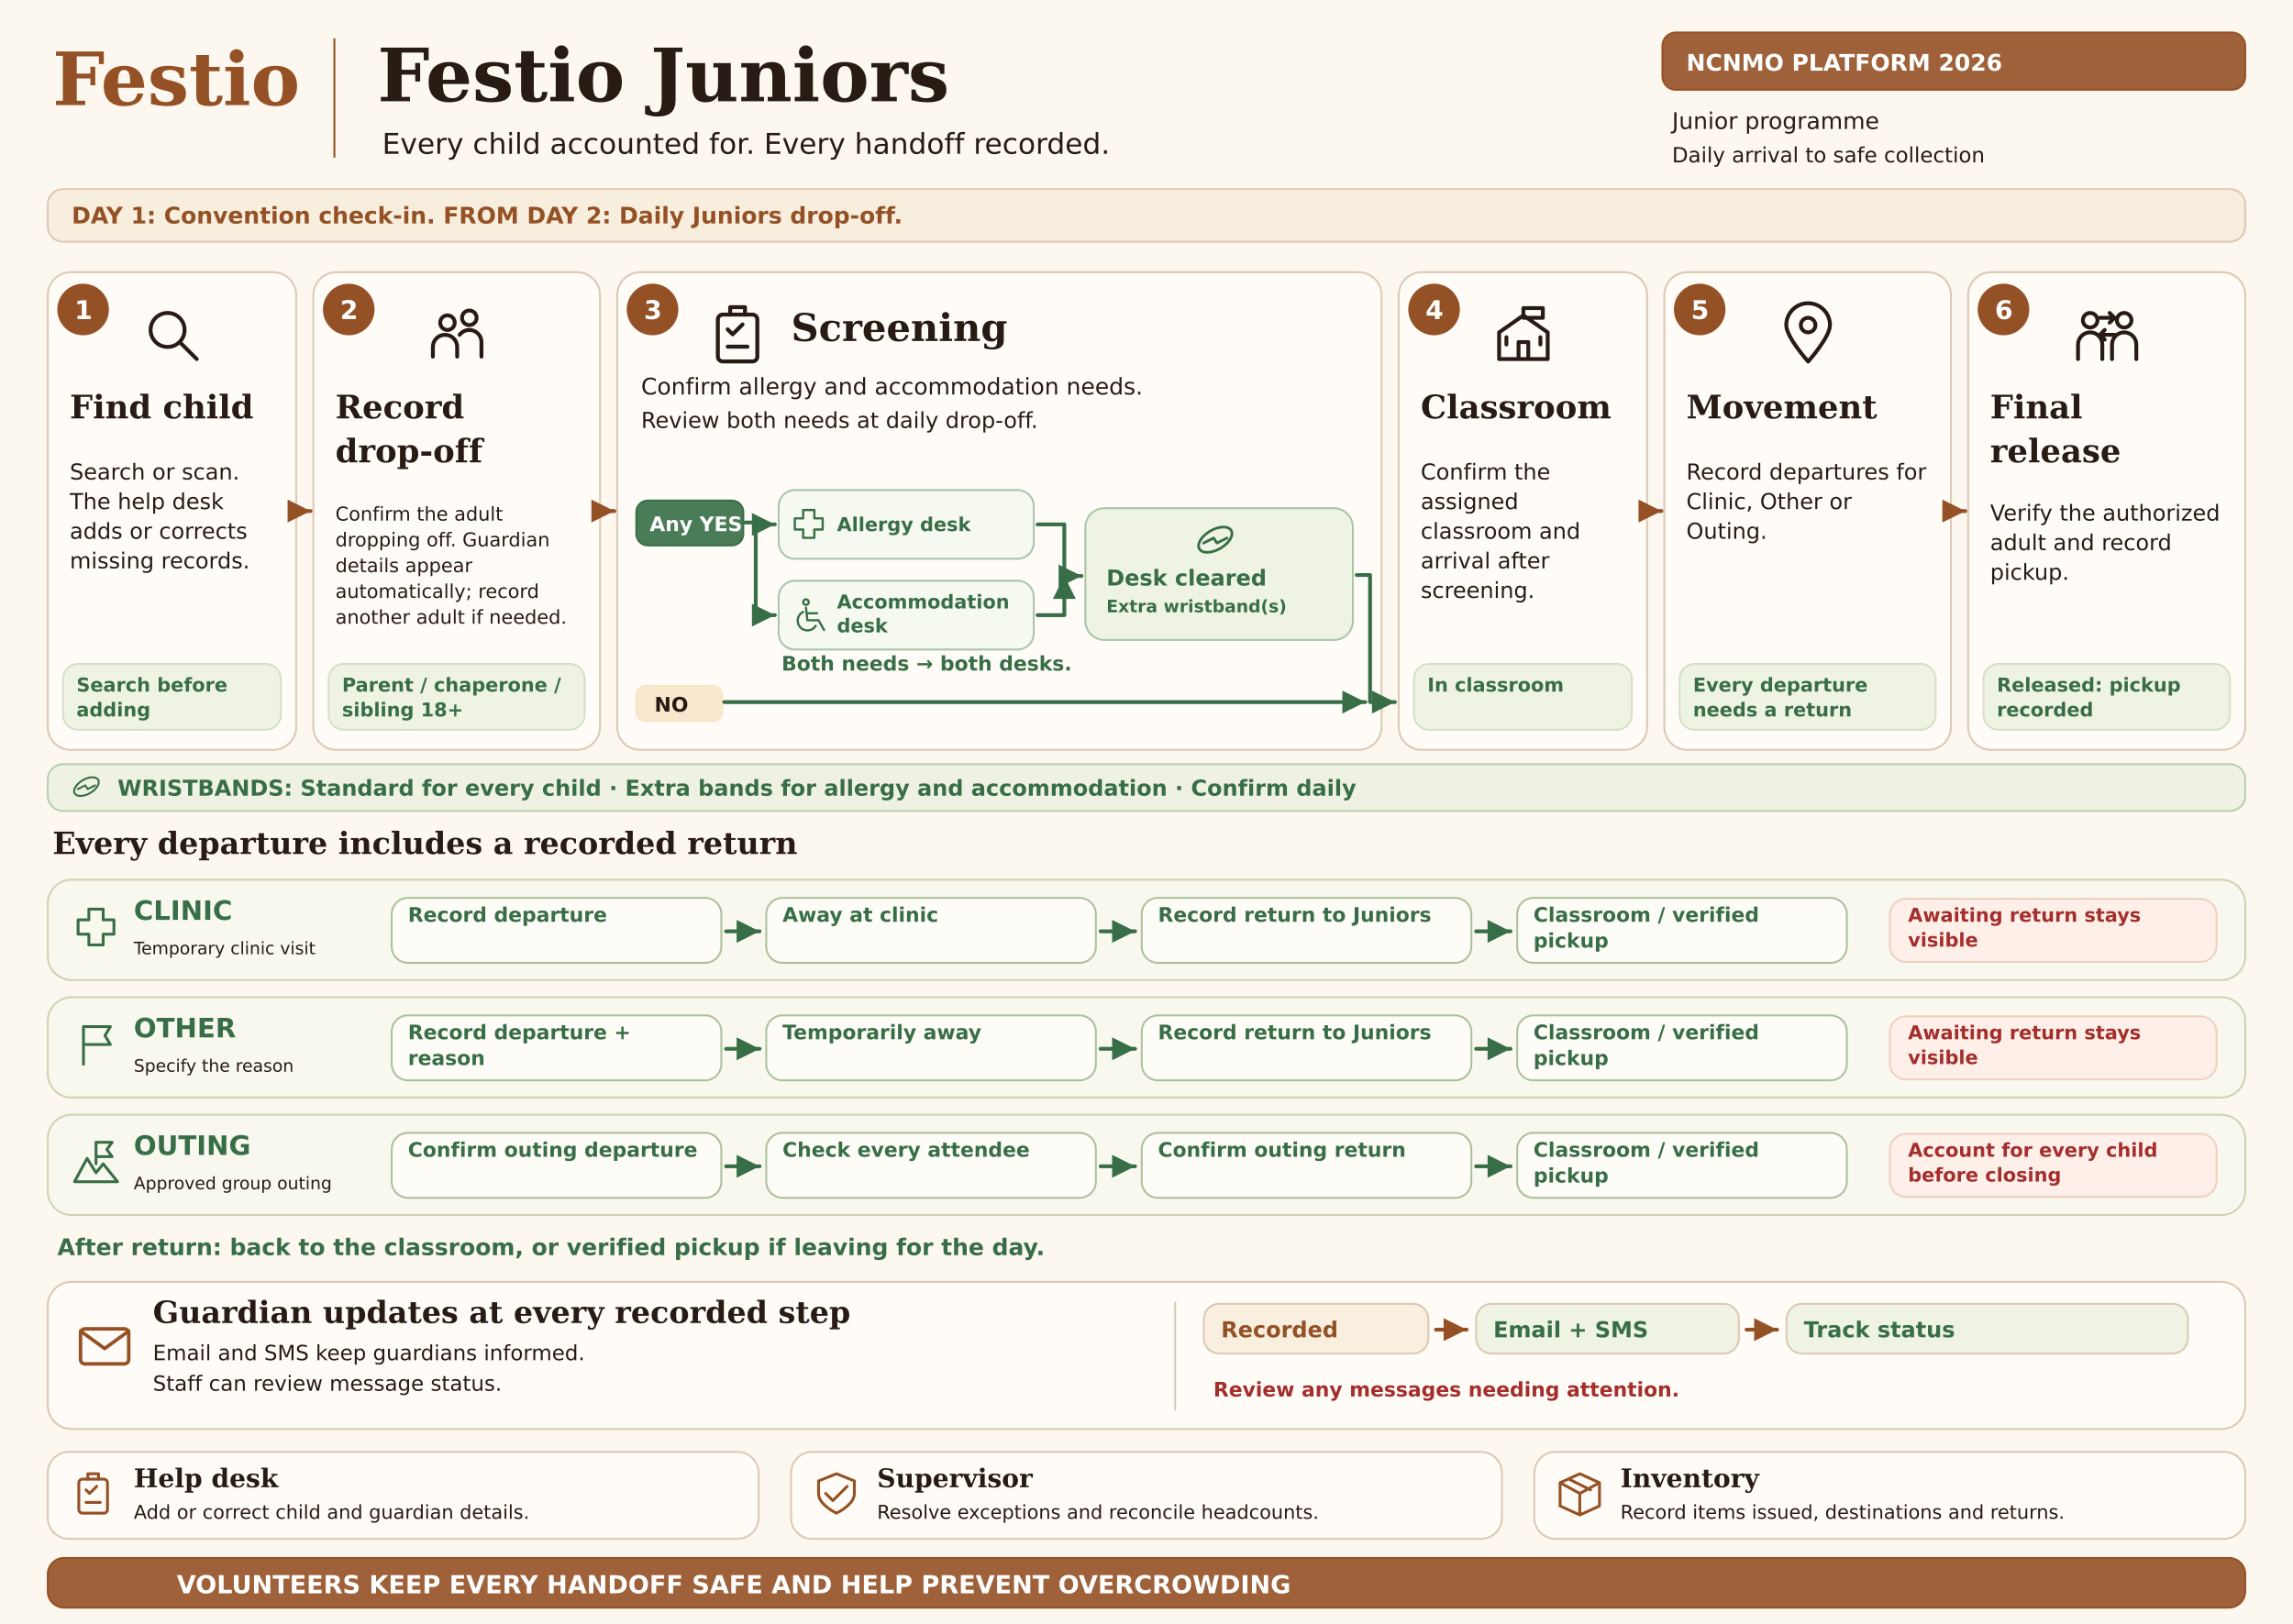
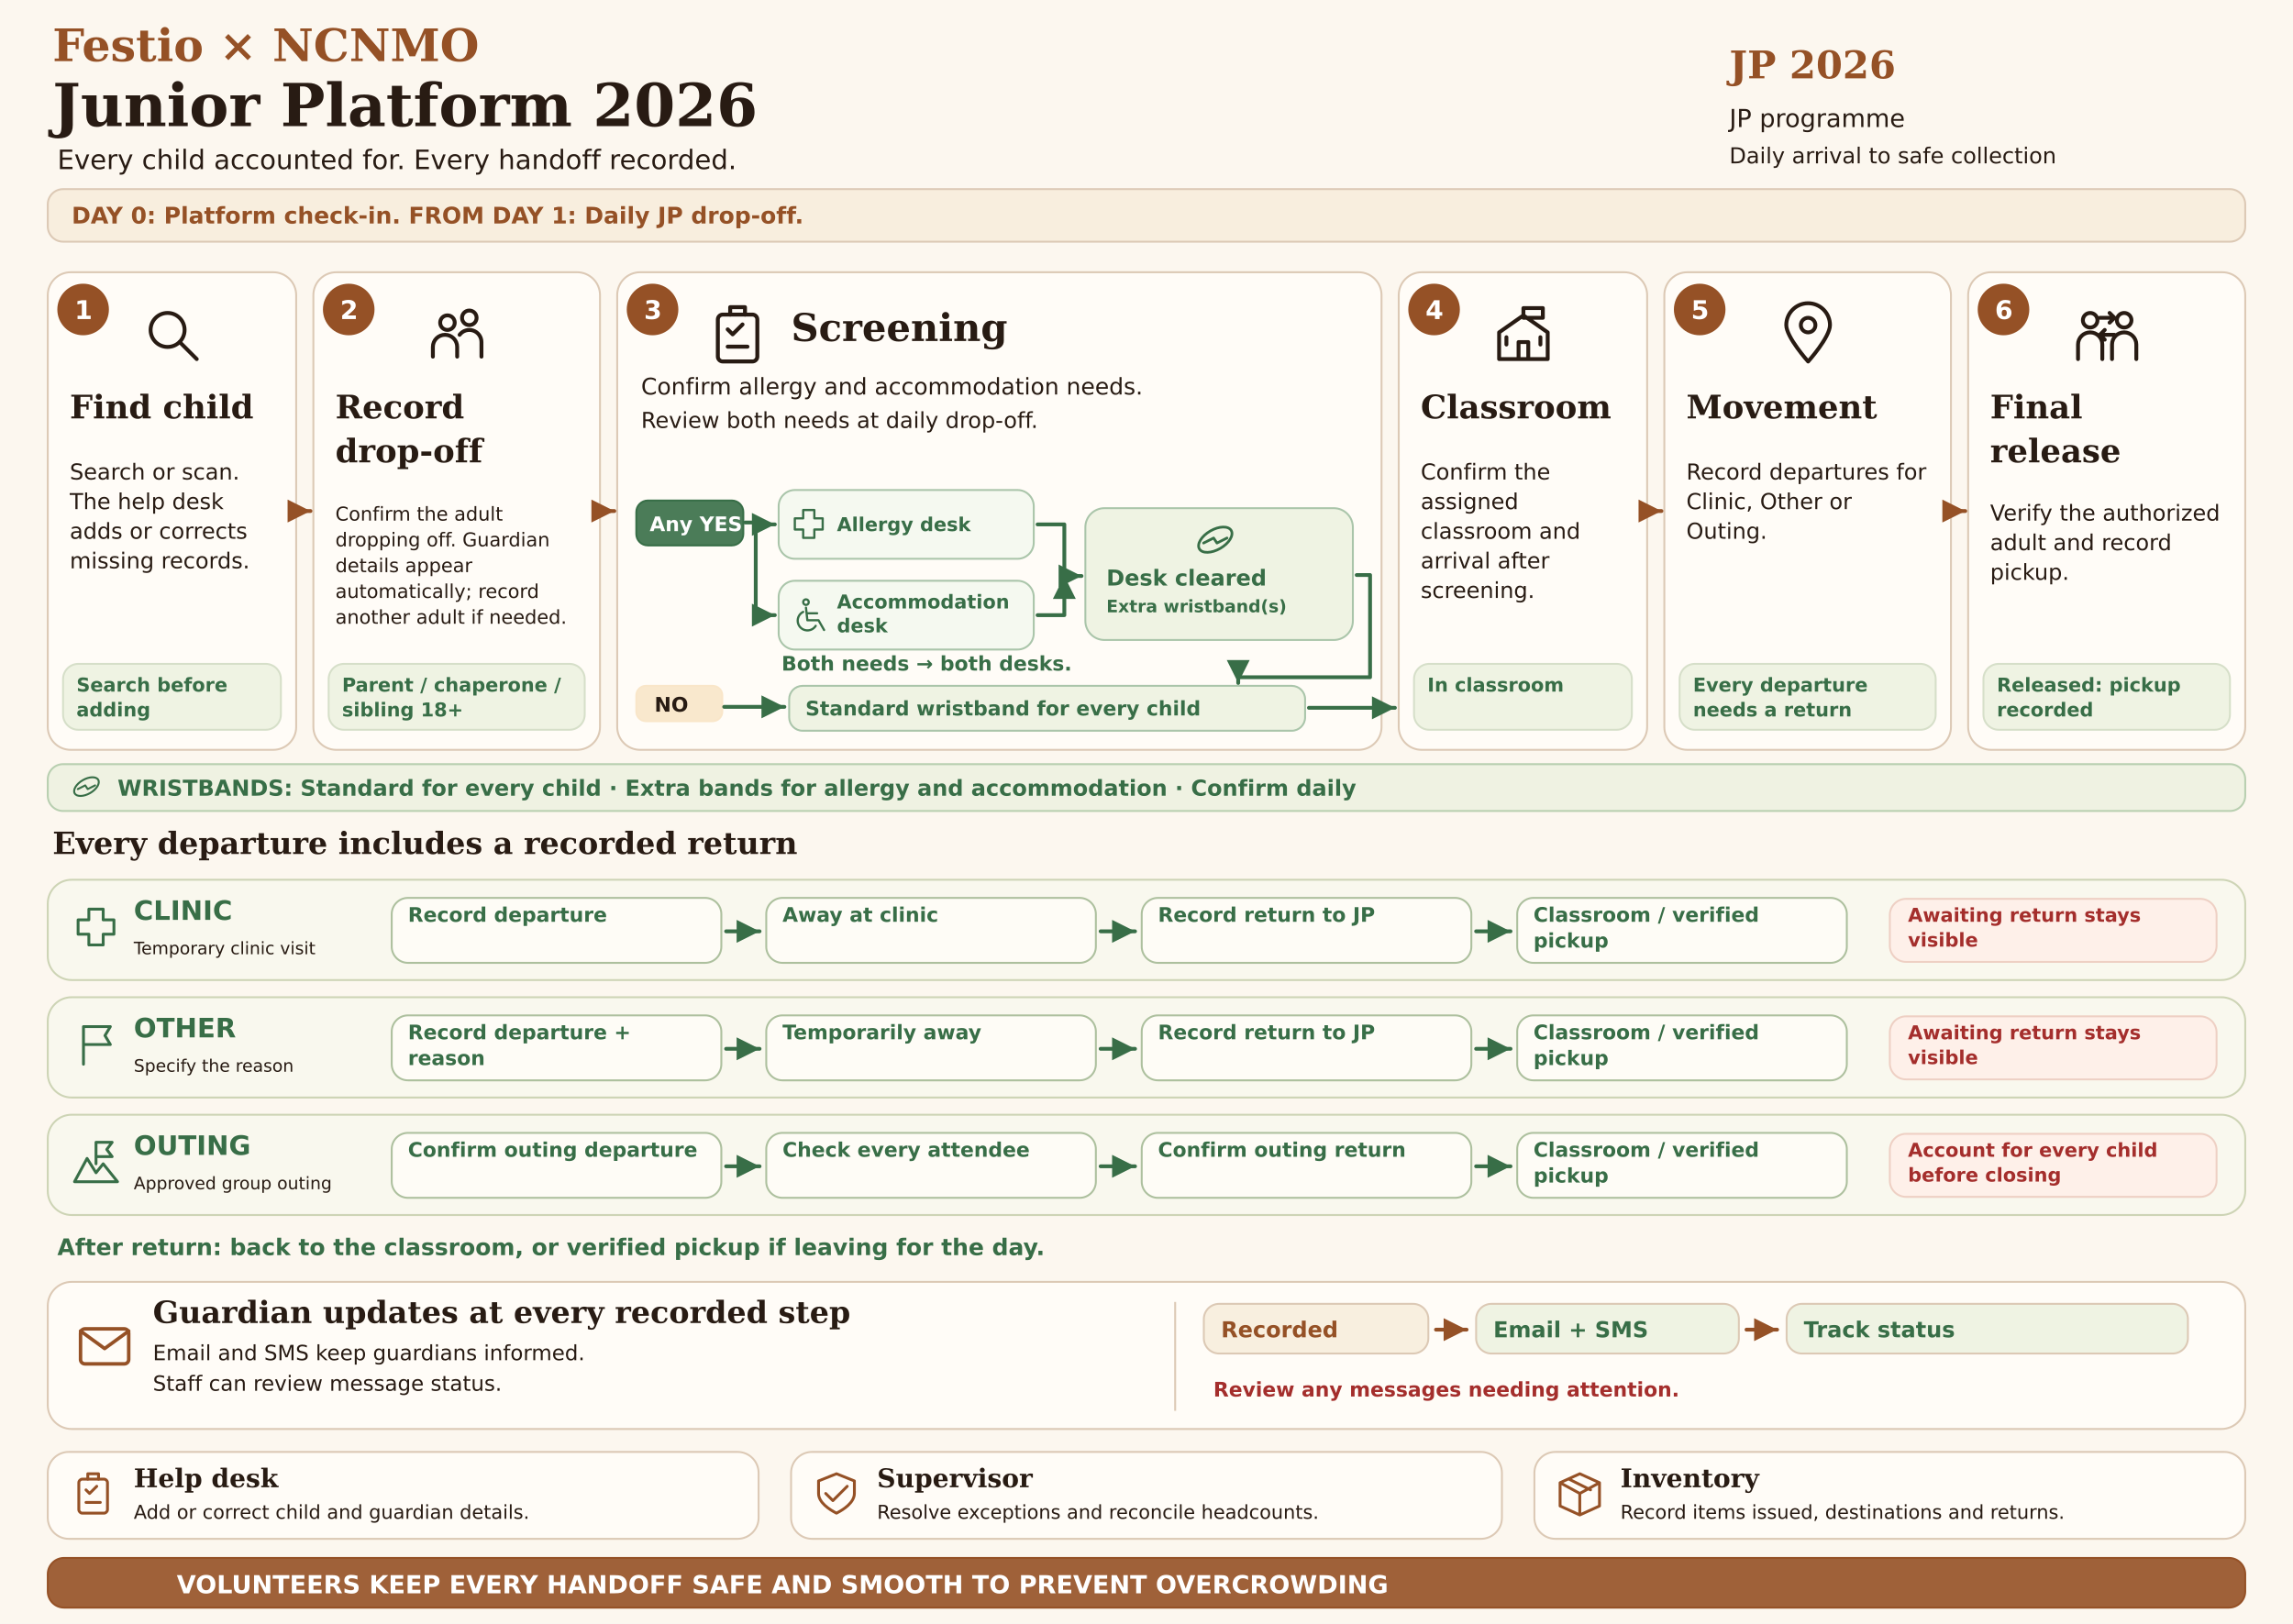
<svg xmlns="http://www.w3.org/2000/svg" width="2400" height="1700" viewBox="0 0 2400 1700" role="img" aria-label="Festio Juniors complete workflow">
  <defs>
    <marker id="brown" markerWidth="7" markerHeight="7" refX="6" refY="3" orient="auto">
      <path d="m0 0 6 3-6 3" fill="#955126" />
    </marker>
    <marker id="green" markerWidth="7" markerHeight="7" refX="6" refY="3" orient="auto">
      <path d="m0 0 6 3-6 3" fill="#386e47" />
    </marker>
  </defs>
  <rect width="2400" height="1700" fill="#fcf7ef" />
-   <text x="55" y="110" font-family="DejaVu Serif" font-size="77" font-weight="700" fill="#955126">
-     <tspan x="55" dy="0">Festio</tspan>
-   </text>
-   <path d="M350 40V165" stroke="#955126" stroke-width="2" />
-   <text x="395" y="106" font-family="DejaVu Serif" font-size="77" font-weight="700" fill="#281b13">
-     <tspan x="395" dy="0">Festio Juniors</tspan>
-   </text>
-   <text x="400" y="161" font-family="DejaVu Sans" font-size="30" font-weight="400" fill="#281b13">
-     <tspan x="400" dy="0">Every child accounted for. Every handoff recorded.</tspan>
-   </text>
-   <rect x="1740" y="34" width="610" height="60" rx="14" fill="#955126" fill-opacity=".9" stroke="#955126" stroke-width="2" />
-   <text x="1765" y="74" font-family="DejaVu Sans" font-size="24" font-weight="700" fill="white">
-     <tspan x="1765" dy="0">NCNMO PLATFORM 2026</tspan>
-   </text>
-   <text x="1750" y="135" font-family="DejaVu Sans" font-size="24" font-weight="400" fill="#281b13">
-     <tspan x="1750" dy="0">Junior programme</tspan>
-   </text>
-   <text x="1750" y="170" font-family="DejaVu Sans" font-size="22" font-weight="400" fill="#281b13">
-     <tspan x="1750" dy="0">Daily arrival to safe collection</tspan>
+   <text x="55" y="64" font-family="DejaVu Serif" font-size="47" font-weight="700" fill="#955126">
+     <tspan x="55" dy="0">Festio × NCNMO</tspan>
+   </text>
+   <text x="55" y="132" font-family="DejaVu Serif" font-size="62" font-weight="700" fill="#281b13">
+     <tspan x="55" dy="0">Junior Platform 2026</tspan>
+   </text>
+   <text x="60" y="177" font-family="DejaVu Sans" font-size="28" font-weight="400" fill="#281b13">
+     <tspan x="60" dy="0">Every child accounted for. Every handoff recorded.</tspan>
+   </text>
+   <text x="1810" y="82" font-family="DejaVu Serif" font-size="40" font-weight="700" fill="#955126">
+     <tspan x="1810" dy="0">JP 2026</tspan>
+   </text>
+   <text x="1810" y="133" font-family="DejaVu Sans" font-size="26" font-weight="400" fill="#281b13">
+     <tspan x="1810" dy="0">JP programme</tspan>
+   </text>
+   <text x="1810" y="171" font-family="DejaVu Sans" font-size="23" font-weight="400" fill="#281b13">
+     <tspan x="1810" dy="0">Daily arrival to safe collection</tspan>
  </text>
  <rect x="50" y="198" width="2300" height="55" rx="16" fill="#f7eddd" fill-opacity=".9" stroke="#dcc9b5" stroke-width="2" />
  <text x="75" y="234" font-family="DejaVu Sans" font-size="24" font-weight="700" fill="#955126">
-     <tspan x="75" dy="0">DAY 1: Convention check-in. FROM DAY 2: Daily Juniors drop-off.</tspan>
+     <tspan x="75" dy="0">DAY 0: Platform check-in. FROM DAY 1: Daily JP drop-off.</tspan>
  </text>
  <rect x="50" y="285" width="260" height="500" rx="24" fill="#fffdf9" fill-opacity=".9" stroke="#dcc9b5" stroke-width="2" />
  <circle cx="87" cy="324" r="27" fill="#955126" />
  <text x="78" y="334" font-family="DejaVu Sans" font-size="27" font-weight="700" fill="white">
    <tspan x="78" dy="0">1</tspan>
  </text>
  <rect x="328" y="285" width="300" height="500" rx="24" fill="#fffdf9" fill-opacity=".9" stroke="#dcc9b5" stroke-width="2" />
  <circle cx="365" cy="324" r="27" fill="#955126" />
  <text x="356" y="334" font-family="DejaVu Sans" font-size="27" font-weight="700" fill="white">
    <tspan x="356" dy="0">2</tspan>
  </text>
  <rect x="646" y="285" width="800" height="500" rx="24" fill="#fffdf9" fill-opacity=".9" stroke="#dcc9b5" stroke-width="2" />
  <circle cx="683" cy="324" r="27" fill="#955126" />
  <text x="674" y="334" font-family="DejaVu Sans" font-size="27" font-weight="700" fill="white">
    <tspan x="674" dy="0">3</tspan>
  </text>
  <rect x="1464" y="285" width="260" height="500" rx="24" fill="#fffdf9" fill-opacity=".9" stroke="#dcc9b5" stroke-width="2" />
  <circle cx="1501" cy="324" r="27" fill="#955126" />
  <text x="1492" y="334" font-family="DejaVu Sans" font-size="27" font-weight="700" fill="white">
    <tspan x="1492" dy="0">4</tspan>
  </text>
  <rect x="1742" y="285" width="300" height="500" rx="24" fill="#fffdf9" fill-opacity=".9" stroke="#dcc9b5" stroke-width="2" />
  <circle cx="1779" cy="324" r="27" fill="#955126" />
  <text x="1770" y="334" font-family="DejaVu Sans" font-size="27" font-weight="700" fill="white">
    <tspan x="1770" dy="0">5</tspan>
  </text>
  <rect x="2060" y="285" width="290" height="500" rx="24" fill="#fffdf9" fill-opacity=".9" stroke="#dcc9b5" stroke-width="2" />
  <circle cx="2097" cy="324" r="27" fill="#955126" />
  <text x="2088" y="334" font-family="DejaVu Sans" font-size="27" font-weight="700" fill="white">
    <tspan x="2088" dy="0">6</tspan>
  </text>
  <path d="M312 535H325" fill="none" stroke="#955126" stroke-width="4" stroke-linejoin="round" stroke-linecap="round" marker-end="url(#brown)" />
  <path d="M630 535H643" fill="none" stroke="#955126" stroke-width="4" stroke-linejoin="round" stroke-linecap="round" marker-end="url(#brown)" />
  <path d="M1726 535H1739" fill="none" stroke="#955126" stroke-width="4" stroke-linejoin="round" stroke-linecap="round" marker-end="url(#brown)" />
  <path d="M2044 535H2057" fill="none" stroke="#955126" stroke-width="4" stroke-linejoin="round" stroke-linecap="round" marker-end="url(#brown)" />
  <g transform="translate(150.0 320) scale(2.541667)" stroke="#281b13" fill="none" stroke-width="1.6" stroke-linecap="round" stroke-linejoin="round">
    <circle cx="10" cy="10" r="7" />
    <path d="m15 15 7 7" />
  </g>
  <text x="73" y="438" font-family="DejaVu Serif" font-size="34" font-weight="700" fill="#281b13">
    <tspan x="73" dy="0">Find child</tspan>
  </text>
  <text x="73" y="502" font-family="DejaVu Sans" font-size="23" font-weight="400" fill="#281b13">
    <tspan x="73" dy="0">Search or scan.</tspan>
    <tspan x="73" dy="31">The help desk</tspan>
    <tspan x="73" dy="31">adds or corrects</tspan>
    <tspan x="73" dy="31">missing records.</tspan>
  </text>
  <rect x="66" y="695" width="228" height="69" rx="16" fill="#edf2e1" fill-opacity=".9" stroke="#d6dfc9" stroke-width="2" />
  <text x="80" y="724" font-family="DejaVu Sans" font-size="20" font-weight="700" fill="#386e47">
    <tspan x="80" dy="0">Search before</tspan>
    <tspan x="80" dy="26">adding</tspan>
  </text>
  <g transform="translate(448.0 320) scale(2.541667)" stroke="#281b13" fill="none" stroke-width="1.6" stroke-linecap="round" stroke-linejoin="round">
    <circle cx="8" cy="7" r="3" />
    <circle cx="17" cy="5" r="3" />
    <path d="M2 21v-4a5 5 0 0 1 10 0v4M13 12a5 5 0 0 1 9 3v6" />
  </g>
  <text x="351" y="438" font-family="DejaVu Serif" font-size="34" font-weight="700" fill="#281b13">
    <tspan x="351" dy="0">Record</tspan>
    <tspan x="351" dy="46">drop-off</tspan>
  </text>
  <text x="351" y="545" font-family="DejaVu Sans" font-size="20" font-weight="400" fill="#281b13">
    <tspan x="351" dy="0">Confirm the adult</tspan>
    <tspan x="351" dy="27">dropping off. Guardian</tspan>
    <tspan x="351" dy="27">details appear</tspan>
    <tspan x="351" dy="27">automatically; record</tspan>
    <tspan x="351" dy="27">another adult if needed.</tspan>
  </text>
  <rect x="344" y="695" width="268" height="69" rx="16" fill="#edf2e1" fill-opacity=".9" stroke="#d6dfc9" stroke-width="2" />
  <text x="358" y="724" font-family="DejaVu Sans" font-size="20" font-weight="700" fill="#386e47">
    <tspan x="358" dy="0">Parent / chaperone /</tspan>
    <tspan x="358" dy="26">sibling 18+</tspan>
  </text>
  <g transform="translate(1564.0 320) scale(2.541667)" stroke="#281b13" fill="none" stroke-width="1.6" stroke-linecap="round" stroke-linejoin="round">
    <path d="M2 22V11l10-7 10 7v11ZM10 22v-7h4v7M12 4V1h8v4h-8" />
    <path d="M5 13v3M19 13v3" />
  </g>
  <text x="1487" y="438" font-family="DejaVu Serif" font-size="34" font-weight="700" fill="#281b13">
    <tspan x="1487" dy="0">Classroom</tspan>
  </text>
  <text x="1487" y="502" font-family="DejaVu Sans" font-size="23" font-weight="400" fill="#281b13">
    <tspan x="1487" dy="0">Confirm the</tspan>
    <tspan x="1487" dy="31">assigned</tspan>
    <tspan x="1487" dy="31">classroom and</tspan>
    <tspan x="1487" dy="31">arrival after</tspan>
    <tspan x="1487" dy="31">screening.</tspan>
  </text>
  <rect x="1480" y="695" width="228" height="69" rx="16" fill="#edf2e1" fill-opacity=".9" stroke="#d6dfc9" stroke-width="2" />
  <text x="1494" y="724" font-family="DejaVu Sans" font-size="20" font-weight="700" fill="#386e47">
    <tspan x="1494" dy="0">In classroom</tspan>
  </text>
  <g transform="translate(1862.0 320) scale(2.541667)" stroke="#281b13" fill="none" stroke-width="1.6" stroke-linecap="round" stroke-linejoin="round">
    <path d="M12 23s9-10 9-15a9 9 0 0 0-18 0c0 5 9 15 9 15Z" />
    <circle cx="12" cy="8" r="3" />
  </g>
  <text x="1765" y="438" font-family="DejaVu Serif" font-size="34" font-weight="700" fill="#281b13">
    <tspan x="1765" dy="0">Movement</tspan>
  </text>
  <text x="1765" y="502" font-family="DejaVu Sans" font-size="23" font-weight="400" fill="#281b13">
    <tspan x="1765" dy="0">Record departures for</tspan>
    <tspan x="1765" dy="31">Clinic, Other or</tspan>
    <tspan x="1765" dy="31">Outing.</tspan>
  </text>
  <rect x="1758" y="695" width="268" height="69" rx="16" fill="#edf2e1" fill-opacity=".9" stroke="#d6dfc9" stroke-width="2" />
  <text x="1772" y="724" font-family="DejaVu Sans" font-size="20" font-weight="700" fill="#386e47">
    <tspan x="1772" dy="0">Every departure</tspan>
    <tspan x="1772" dy="26">needs a return</tspan>
  </text>
  <g transform="translate(2175.0 320) scale(2.541667)" stroke="#281b13" fill="none" stroke-width="1.6" stroke-linecap="round" stroke-linejoin="round">
    <circle cx="5" cy="6" r="3" />
    <circle cx="19" cy="6" r="3" />
    <path d="M0 22v-6a5 5 0 0 1 10 0v6M14 22v-6a5 5 0 0 1 10 0v6M9 5h6m-2-2 2 2-2 2M15 12H9m2-2-2 2 2 2" />
  </g>
  <text x="2083" y="438" font-family="DejaVu Serif" font-size="34" font-weight="700" fill="#281b13">
    <tspan x="2083" dy="0">Final</tspan>
    <tspan x="2083" dy="46">release</tspan>
  </text>
  <text x="2083" y="545" font-family="DejaVu Sans" font-size="23" font-weight="400" fill="#281b13">
    <tspan x="2083" dy="0">Verify the authorized</tspan>
    <tspan x="2083" dy="31">adult and record</tspan>
    <tspan x="2083" dy="31">pickup.</tspan>
  </text>
  <rect x="2076" y="695" width="258" height="69" rx="16" fill="#edf2e1" fill-opacity=".9" stroke="#d6dfc9" stroke-width="2" />
  <text x="2090" y="724" font-family="DejaVu Sans" font-size="20" font-weight="700" fill="#386e47">
    <tspan x="2090" dy="0">Released: pickup</tspan>
    <tspan x="2090" dy="26">recorded</tspan>
  </text>
  <g transform="translate(741 319) scale(2.583333)" stroke="#281b13" fill="none" stroke-width="1.6" stroke-linecap="round" stroke-linejoin="round">
    <rect x="4" y="4" width="16" height="19" rx="2" />
    <path d="M9 4V1h6v3M8 10l2 2 4-4M8 17h8" />
  </g>
  <text x="828" y="357" font-family="DejaVu Serif" font-size="40" font-weight="700" fill="#281b13">
    <tspan x="828" dy="0">Screening</tspan>
  </text>
  <text x="671" y="413" font-family="DejaVu Sans" font-size="24" font-weight="400" fill="#281b13">
    <tspan x="671" dy="0">Confirm allergy and accommodation needs.</tspan>
  </text>
  <text x="671" y="448" font-family="DejaVu Sans" font-size="23" font-weight="400" fill="#281b13">
    <tspan x="671" dy="0">Review both needs at daily drop-off.</tspan>
  </text>
  <rect x="666" y="524" width="112" height="47" rx="12" fill="#386e47" fill-opacity=".9" stroke="#386e47" stroke-width="2" />
  <text x="680" y="556" font-family="DejaVu Sans" font-size="21" font-weight="700" fill="white">
    <tspan x="680" dy="0">Any YES</tspan>
  </text>
  <rect x="815" y="513" width="267" height="72" rx="17" fill="#f4f8f0" fill-opacity=".9" stroke="#aac5aa" stroke-width="2" />
  <g transform="translate(829 531) scale(1.458333)" stroke="#386e47" fill="none" stroke-width="1.6" stroke-linecap="round" stroke-linejoin="round">
    <path d="M8 2h8v6h6v8h-6v6H8v-6H2V8h6Z" />
  </g>
  <text x="876" y="556" font-family="DejaVu Sans" font-size="20" font-weight="700" fill="#386e47">
    <tspan x="876" dy="0">Allergy desk</tspan>
  </text>
  <rect x="815" y="608" width="267" height="72" rx="17" fill="#f4f8f0" fill-opacity=".9" stroke="#aac5aa" stroke-width="2" />
  <g transform="translate(829 626) scale(1.458333)" stroke="#386e47" fill="none" stroke-width="1.6" stroke-linecap="round" stroke-linejoin="round">
    <circle cx="10" cy="3" r="2" />
    <path d="m10 7 1 9h8l4 7M11 11h7M8 10a7 7 0 1 0 9 10" />
  </g>
  <text x="876" y="637" font-family="DejaVu Sans" font-size="20" font-weight="700" fill="#386e47">
    <tspan x="876" dy="0">Accommodation</tspan>
    <tspan x="876" dy="25">desk</tspan>
  </text>
  <path d="M780 547H800V549H811" fill="none" stroke="#386e47" stroke-width="4" stroke-linejoin="round" stroke-linecap="round" marker-end="url(#green)" />
  <path d="M791 549V644H811" fill="none" stroke="#386e47" stroke-width="4" stroke-linejoin="round" stroke-linecap="round" marker-end="url(#green)" />
  <rect x="1136" y="532" width="280" height="138" rx="20" fill="#edf2e1" fill-opacity=".9" stroke="#aac5aa" stroke-width="2" />
  <g transform="translate(1251 544) scale(1.75)" stroke="#386e47" fill="none" stroke-width="1.6" stroke-linecap="round" stroke-linejoin="round">
    <ellipse cx="12" cy="12" rx="11" ry="6" transform="rotate(-30 12 12)" />
    <path d="m5 14 6-3 2 3 6-3" />
  </g>
  <text x="1158" y="613" font-family="DejaVu Sans" font-size="23" font-weight="700" fill="#386e47">
    <tspan x="1158" dy="0">Desk cleared</tspan>
  </text>
  <text x="1158" y="641" font-family="DejaVu Sans" font-size="18" font-weight="700" fill="#386e47">
    <tspan x="1158" dy="0">Extra wristband(s)</tspan>
  </text>
  <path d="M1086 549H1114V603H1132" fill="none" stroke="#386e47" stroke-width="4" stroke-linejoin="round" stroke-linecap="round" marker-end="url(#green)" />
  <path d="M1086 644H1114V603" fill="none" stroke="#386e47" stroke-width="4" stroke-linejoin="round" stroke-linecap="round" marker-end="url(#green)" />
  <text x="818" y="702" font-family="DejaVu Sans" font-size="21" font-weight="700" fill="#386e47">
    <tspan x="818" dy="0">Both needs → both desks.</tspan>
  </text>
  <rect x="666" y="718" width="90" height="37" rx="10" fill="#f9e6c9" fill-opacity=".9" stroke="#f9e6c9" stroke-width="2" />
  <text x="685" y="745" font-family="DejaVu Sans" font-size="21" font-weight="700" fill="#281b13">
    <tspan x="685" dy="0">NO</tspan>
  </text>
-   <path d="M758 735H1429" fill="none" stroke="#386e47" stroke-width="4" stroke-linejoin="round" stroke-linecap="round" marker-end="url(#green)" />
-   <path d="M1420 602H1434V735H1460" fill="none" stroke="#386e47" stroke-width="4" stroke-linejoin="round" stroke-linecap="round" marker-end="url(#green)" />
+   <path d="M758 740H821" fill="none" stroke="#386e47" stroke-width="4" stroke-linejoin="round" stroke-linecap="round" marker-end="url(#green)" />
+   <rect x="826" y="718" width="540" height="47" rx="14" fill="#edf2e1" fill-opacity=".9" stroke="#aac5aa" stroke-width="2" />
+   <text x="843" y="749" font-family="DejaVu Sans" font-size="21" font-weight="700" fill="#386e47">
+     <tspan x="843" dy="0">Standard wristband for every child</tspan>
+   </text>
+   <path d="M1420 602H1434V709H1296V715" fill="none" stroke="#386e47" stroke-width="4" stroke-linejoin="round" stroke-linecap="round" marker-end="url(#green)" />
+   <path d="M1370 741H1460" fill="none" stroke="#386e47" stroke-width="4" stroke-linejoin="round" stroke-linecap="round" marker-end="url(#green)" />
  <rect x="50" y="800" width="2300" height="49" rx="16" fill="#edf2e1" fill-opacity=".9" stroke="#b8cfb0" stroke-width="2" />
  <g transform="translate(75 808) scale(1.291667)" stroke="#386e47" fill="none" stroke-width="1.6" stroke-linecap="round" stroke-linejoin="round">
    <ellipse cx="12" cy="12" rx="11" ry="6" transform="rotate(-30 12 12)" />
    <path d="m5 14 6-3 2 3 6-3" />
  </g>
  <text x="123" y="833" font-family="DejaVu Sans" font-size="23" font-weight="700" fill="#386e47">
    <tspan x="123" dy="0">WRISTBANDS: Standard for every child · Extra bands for allergy and accommodation · Confirm daily</tspan>
  </text>
  <text x="55" y="894" font-family="DejaVu Serif" font-size="32" font-weight="700" fill="#281b13">
    <tspan x="55" dy="0">Every departure includes a recorded return</tspan>
  </text>
  <rect x="50" y="921" width="2300" height="105" rx="25" fill="#f9f9ef" fill-opacity=".9" stroke="#cdd4b5" stroke-width="2" />
  <g transform="translate(78 948) scale(1.875)" stroke="#386e47" fill="none" stroke-width="1.6" stroke-linecap="round" stroke-linejoin="round">
    <path d="M8 2h8v6h6v8h-6v6H8v-6H2V8h6Z" />
  </g>
  <text x="140" y="963" font-family="DejaVu Sans" font-size="28" font-weight="700" fill="#386e47">
    <tspan x="140" dy="0">CLINIC</tspan>
  </text>
  <text x="140" y="999" font-family="DejaVu Sans" font-size="18" font-weight="400" fill="#281b13">
    <tspan x="140" dy="0">Temporary clinic visit</tspan>
  </text>
  <rect x="410" y="940" width="345" height="68" rx="17" fill="#fffdf7" fill-opacity=".9" stroke="#adc09e" stroke-width="2" />
  <text x="427" y="965" font-family="DejaVu Sans" font-size="21" font-weight="700" fill="#386e47">
    <tspan x="427" dy="0">Record departure</tspan>
  </text>
  <path d="M760 975H795" fill="none" stroke="#386e47" stroke-width="4" stroke-linejoin="round" stroke-linecap="round" marker-end="url(#green)" />
  <rect x="802" y="940" width="345" height="68" rx="17" fill="#fffdf7" fill-opacity=".9" stroke="#adc09e" stroke-width="2" />
  <text x="819" y="965" font-family="DejaVu Sans" font-size="21" font-weight="700" fill="#386e47">
    <tspan x="819" dy="0">Away at clinic</tspan>
  </text>
  <path d="M1152 975H1188" fill="none" stroke="#386e47" stroke-width="4" stroke-linejoin="round" stroke-linecap="round" marker-end="url(#green)" />
  <rect x="1195" y="940" width="345" height="68" rx="17" fill="#fffdf7" fill-opacity=".9" stroke="#adc09e" stroke-width="2" />
  <text x="1212" y="965" font-family="DejaVu Sans" font-size="21" font-weight="700" fill="#386e47">
-     <tspan x="1212" dy="0">Record return to Juniors</tspan>
+     <tspan x="1212" dy="0">Record return to JP</tspan>
  </text>
  <path d="M1545 975H1581" fill="none" stroke="#386e47" stroke-width="4" stroke-linejoin="round" stroke-linecap="round" marker-end="url(#green)" />
  <rect x="1588" y="940" width="345" height="68" rx="17" fill="#fffdf7" fill-opacity=".9" stroke="#adc09e" stroke-width="2" />
  <text x="1605" y="965" font-family="DejaVu Sans" font-size="21" font-weight="700" fill="#386e47">
    <tspan x="1605" dy="0">Classroom / verified</tspan>
    <tspan x="1605" dy="27">pickup</tspan>
  </text>
  <rect x="1978" y="941" width="342" height="66" rx="17" fill="#fff0e9" fill-opacity=".9" stroke="#eed0c4" stroke-width="2" />
  <text x="1997" y="965" font-family="DejaVu Sans" font-size="20" font-weight="700" fill="#a42e2c">
    <tspan x="1997" dy="0">Awaiting return stays</tspan>
    <tspan x="1997" dy="26">visible</tspan>
  </text>
  <rect x="50" y="1044" width="2300" height="105" rx="25" fill="#f9f9ef" fill-opacity=".9" stroke="#cdd4b5" stroke-width="2" />
  <g transform="translate(78 1071) scale(1.875)" stroke="#386e47" fill="none" stroke-width="1.6" stroke-linecap="round" stroke-linejoin="round">
    <path d="M5 23V2h15l-3 5 3 5H5" />
  </g>
  <text x="140" y="1086" font-family="DejaVu Sans" font-size="28" font-weight="700" fill="#386e47">
    <tspan x="140" dy="0">OTHER</tspan>
  </text>
  <text x="140" y="1122" font-family="DejaVu Sans" font-size="18" font-weight="400" fill="#281b13">
    <tspan x="140" dy="0">Specify the reason</tspan>
  </text>
  <rect x="410" y="1063" width="345" height="68" rx="17" fill="#fffdf7" fill-opacity=".9" stroke="#adc09e" stroke-width="2" />
  <text x="427" y="1088" font-family="DejaVu Sans" font-size="21" font-weight="700" fill="#386e47">
    <tspan x="427" dy="0">Record departure +</tspan>
    <tspan x="427" dy="27">reason</tspan>
  </text>
  <path d="M760 1098H795" fill="none" stroke="#386e47" stroke-width="4" stroke-linejoin="round" stroke-linecap="round" marker-end="url(#green)" />
  <rect x="802" y="1063" width="345" height="68" rx="17" fill="#fffdf7" fill-opacity=".9" stroke="#adc09e" stroke-width="2" />
  <text x="819" y="1088" font-family="DejaVu Sans" font-size="21" font-weight="700" fill="#386e47">
    <tspan x="819" dy="0">Temporarily away</tspan>
  </text>
  <path d="M1152 1098H1188" fill="none" stroke="#386e47" stroke-width="4" stroke-linejoin="round" stroke-linecap="round" marker-end="url(#green)" />
  <rect x="1195" y="1063" width="345" height="68" rx="17" fill="#fffdf7" fill-opacity=".9" stroke="#adc09e" stroke-width="2" />
  <text x="1212" y="1088" font-family="DejaVu Sans" font-size="21" font-weight="700" fill="#386e47">
-     <tspan x="1212" dy="0">Record return to Juniors</tspan>
+     <tspan x="1212" dy="0">Record return to JP</tspan>
  </text>
  <path d="M1545 1098H1581" fill="none" stroke="#386e47" stroke-width="4" stroke-linejoin="round" stroke-linecap="round" marker-end="url(#green)" />
  <rect x="1588" y="1063" width="345" height="68" rx="17" fill="#fffdf7" fill-opacity=".9" stroke="#adc09e" stroke-width="2" />
  <text x="1605" y="1088" font-family="DejaVu Sans" font-size="21" font-weight="700" fill="#386e47">
    <tspan x="1605" dy="0">Classroom / verified</tspan>
    <tspan x="1605" dy="27">pickup</tspan>
  </text>
  <rect x="1978" y="1064" width="342" height="66" rx="17" fill="#fff0e9" fill-opacity=".9" stroke="#eed0c4" stroke-width="2" />
  <text x="1997" y="1088" font-family="DejaVu Sans" font-size="20" font-weight="700" fill="#a42e2c">
    <tspan x="1997" dy="0">Awaiting return stays</tspan>
    <tspan x="1997" dy="26">visible</tspan>
  </text>
  <rect x="50" y="1167" width="2300" height="105" rx="25" fill="#f9f9ef" fill-opacity=".9" stroke="#cdd4b5" stroke-width="2" />
  <g transform="translate(78 1194) scale(1.875)" stroke="#386e47" fill="none" stroke-width="1.6" stroke-linecap="round" stroke-linejoin="round">
    <path d="m0 23 7-13 5 8 4-5 8 10ZM12 13V1h9l-3 4 3 4h-9" />
  </g>
  <text x="140" y="1209" font-family="DejaVu Sans" font-size="28" font-weight="700" fill="#386e47">
    <tspan x="140" dy="0">OUTING</tspan>
  </text>
  <text x="140" y="1245" font-family="DejaVu Sans" font-size="18" font-weight="400" fill="#281b13">
    <tspan x="140" dy="0">Approved group outing</tspan>
  </text>
  <rect x="410" y="1186" width="345" height="68" rx="17" fill="#fffdf7" fill-opacity=".9" stroke="#adc09e" stroke-width="2" />
  <text x="427" y="1211" font-family="DejaVu Sans" font-size="21" font-weight="700" fill="#386e47">
    <tspan x="427" dy="0">Confirm outing departure</tspan>
  </text>
  <path d="M760 1221H795" fill="none" stroke="#386e47" stroke-width="4" stroke-linejoin="round" stroke-linecap="round" marker-end="url(#green)" />
  <rect x="802" y="1186" width="345" height="68" rx="17" fill="#fffdf7" fill-opacity=".9" stroke="#adc09e" stroke-width="2" />
  <text x="819" y="1211" font-family="DejaVu Sans" font-size="21" font-weight="700" fill="#386e47">
    <tspan x="819" dy="0">Check every attendee</tspan>
  </text>
  <path d="M1152 1221H1188" fill="none" stroke="#386e47" stroke-width="4" stroke-linejoin="round" stroke-linecap="round" marker-end="url(#green)" />
  <rect x="1195" y="1186" width="345" height="68" rx="17" fill="#fffdf7" fill-opacity=".9" stroke="#adc09e" stroke-width="2" />
  <text x="1212" y="1211" font-family="DejaVu Sans" font-size="21" font-weight="700" fill="#386e47">
    <tspan x="1212" dy="0">Confirm outing return</tspan>
  </text>
  <path d="M1545 1221H1581" fill="none" stroke="#386e47" stroke-width="4" stroke-linejoin="round" stroke-linecap="round" marker-end="url(#green)" />
  <rect x="1588" y="1186" width="345" height="68" rx="17" fill="#fffdf7" fill-opacity=".9" stroke="#adc09e" stroke-width="2" />
  <text x="1605" y="1211" font-family="DejaVu Sans" font-size="21" font-weight="700" fill="#386e47">
    <tspan x="1605" dy="0">Classroom / verified</tspan>
    <tspan x="1605" dy="27">pickup</tspan>
  </text>
  <rect x="1978" y="1187" width="342" height="66" rx="17" fill="#fff0e9" fill-opacity=".9" stroke="#eed0c4" stroke-width="2" />
  <text x="1997" y="1211" font-family="DejaVu Sans" font-size="20" font-weight="700" fill="#a42e2c">
    <tspan x="1997" dy="0">Account for every child</tspan>
    <tspan x="1997" dy="26">before closing</tspan>
  </text>
  <text x="60" y="1314" font-family="DejaVu Sans" font-size="24" font-weight="700" fill="#386e47">
    <tspan x="60" dy="0">After return: back to the classroom, or verified pickup if leaving for the day.</tspan>
  </text>
  <rect x="50" y="1342" width="2300" height="154" rx="25" fill="#fffdf9" fill-opacity=".9" stroke="#dcc9b5" stroke-width="2" />
  <g transform="translate(82 1382) scale(2.291667)" stroke="#955126" fill="none" stroke-width="1.6" stroke-linecap="round" stroke-linejoin="round">
    <rect x="1" y="4" width="22" height="16" rx="2" />
    <path d="m1 5 11 8L23 5" />
  </g>
  <text x="160" y="1385" font-family="DejaVu Serif" font-size="32" font-weight="700" fill="#281b13">
    <tspan x="160" dy="0">Guardian updates at every recorded step</tspan>
  </text>
  <text x="160" y="1424" font-family="DejaVu Sans" font-size="22" font-weight="400" fill="#281b13">
    <tspan x="160" dy="0">Email and SMS keep guardians informed.</tspan>
  </text>
  <text x="160" y="1456" font-family="DejaVu Sans" font-size="22" font-weight="400" fill="#281b13">
    <tspan x="160" dy="0">Staff can review message status.</tspan>
  </text>
  <path d="M1230 1363V1477" stroke="#dcc9b5" stroke-width="2" />
  <rect x="1260" y="1365" width="235" height="52" rx="16" fill="#f7eddd" fill-opacity=".9" stroke="#dcc9b5" stroke-width="2" />
  <text x="1278" y="1400" font-family="DejaVu Sans" font-size="23" font-weight="700" fill="#955126">
    <tspan x="1278" dy="0">Recorded</tspan>
  </text>
  <rect x="1545" y="1365" width="275" height="52" rx="16" fill="#edf2e1" fill-opacity=".9" stroke="#dcc9b5" stroke-width="2" />
  <text x="1563" y="1400" font-family="DejaVu Sans" font-size="23" font-weight="700" fill="#386e47">
    <tspan x="1563" dy="0">Email + SMS</tspan>
  </text>
  <rect x="1870" y="1365" width="420" height="52" rx="16" fill="#edf2e1" fill-opacity=".9" stroke="#dcc9b5" stroke-width="2" />
  <text x="1888" y="1400" font-family="DejaVu Sans" font-size="23" font-weight="700" fill="#386e47">
    <tspan x="1888" dy="0">Track status</tspan>
  </text>
  <path d="M1503 1392H1535" fill="none" stroke="#955126" stroke-width="4" stroke-linejoin="round" stroke-linecap="round" marker-end="url(#brown)" />
  <path d="M1828 1392H1860" fill="none" stroke="#955126" stroke-width="4" stroke-linejoin="round" stroke-linecap="round" marker-end="url(#brown)" />
  <text x="1270" y="1462" font-family="DejaVu Sans" font-size="21" font-weight="700" fill="#a42e2c">
    <tspan x="1270" dy="0">Review any messages needing attention.</tspan>
  </text>
  <rect x="50" y="1520" width="744" height="91" rx="22" fill="#fffdf9" fill-opacity=".9" stroke="#dcc9b5" stroke-width="2" />
  <g transform="translate(75 1541) scale(1.875)" stroke="#955126" fill="none" stroke-width="1.6" stroke-linecap="round" stroke-linejoin="round">
    <rect x="4" y="4" width="16" height="19" rx="2" />
    <path d="M9 4V1h6v3M8 10l2 2 4-4M8 17h8" />
  </g>
  <text x="140" y="1557" font-family="DejaVu Serif" font-size="27" font-weight="700" fill="#281b13">
    <tspan x="140" dy="0">Help desk</tspan>
  </text>
  <text x="140" y="1590" font-family="DejaVu Sans" font-size="20" font-weight="400" fill="#281b13">
    <tspan x="140" dy="0">Add or correct child and guardian details.</tspan>
  </text>
  <rect x="828" y="1520" width="744" height="91" rx="22" fill="#fffdf9" fill-opacity=".9" stroke="#dcc9b5" stroke-width="2" />
  <g transform="translate(853 1541) scale(1.875)" stroke="#955126" fill="none" stroke-width="1.6" stroke-linecap="round" stroke-linejoin="round">
    <path d="m12 1 10 4v7c0 5-6 9-10 11C8 21 2 17 2 12V5Z" />
    <path d="m6 12 4 4 8-8" />
  </g>
  <text x="918" y="1557" font-family="DejaVu Serif" font-size="27" font-weight="700" fill="#281b13">
    <tspan x="918" dy="0">Supervisor</tspan>
  </text>
  <text x="918" y="1590" font-family="DejaVu Sans" font-size="20" font-weight="400" fill="#281b13">
    <tspan x="918" dy="0">Resolve exceptions and reconcile headcounts.</tspan>
  </text>
  <rect x="1606" y="1520" width="744" height="91" rx="22" fill="#fffdf9" fill-opacity=".9" stroke="#dcc9b5" stroke-width="2" />
  <g transform="translate(1631 1541) scale(1.875)" stroke="#955126" fill="none" stroke-width="1.6" stroke-linecap="round" stroke-linejoin="round">
    <path d="m1 6 11-5 11 5v13l-11 5-11-5ZM1 6l11 6 11-6M12 12v12M6 4l12 6" />
  </g>
  <text x="1696" y="1557" font-family="DejaVu Serif" font-size="27" font-weight="700" fill="#281b13">
    <tspan x="1696" dy="0">Inventory</tspan>
  </text>
  <text x="1696" y="1590" font-family="DejaVu Sans" font-size="20" font-weight="400" fill="#281b13">
    <tspan x="1696" dy="0">Record items issued, destinations and returns.</tspan>
  </text>
  <rect x="50" y="1631" width="2300" height="52" rx="17" fill="#955126" fill-opacity=".9" stroke="#955126" stroke-width="2" />
  <text x="185" y="1668" font-family="DejaVu Sans" font-size="26" font-weight="700" fill="white">
-     <tspan x="185" dy="0">VOLUNTEERS KEEP EVERY HANDOFF SAFE AND HELP PREVENT OVERCROWDING</tspan>
+     <tspan x="185" dy="0">VOLUNTEERS KEEP EVERY HANDOFF SAFE AND SMOOTH TO PREVENT OVERCROWDING</tspan>
  </text>
</svg>
